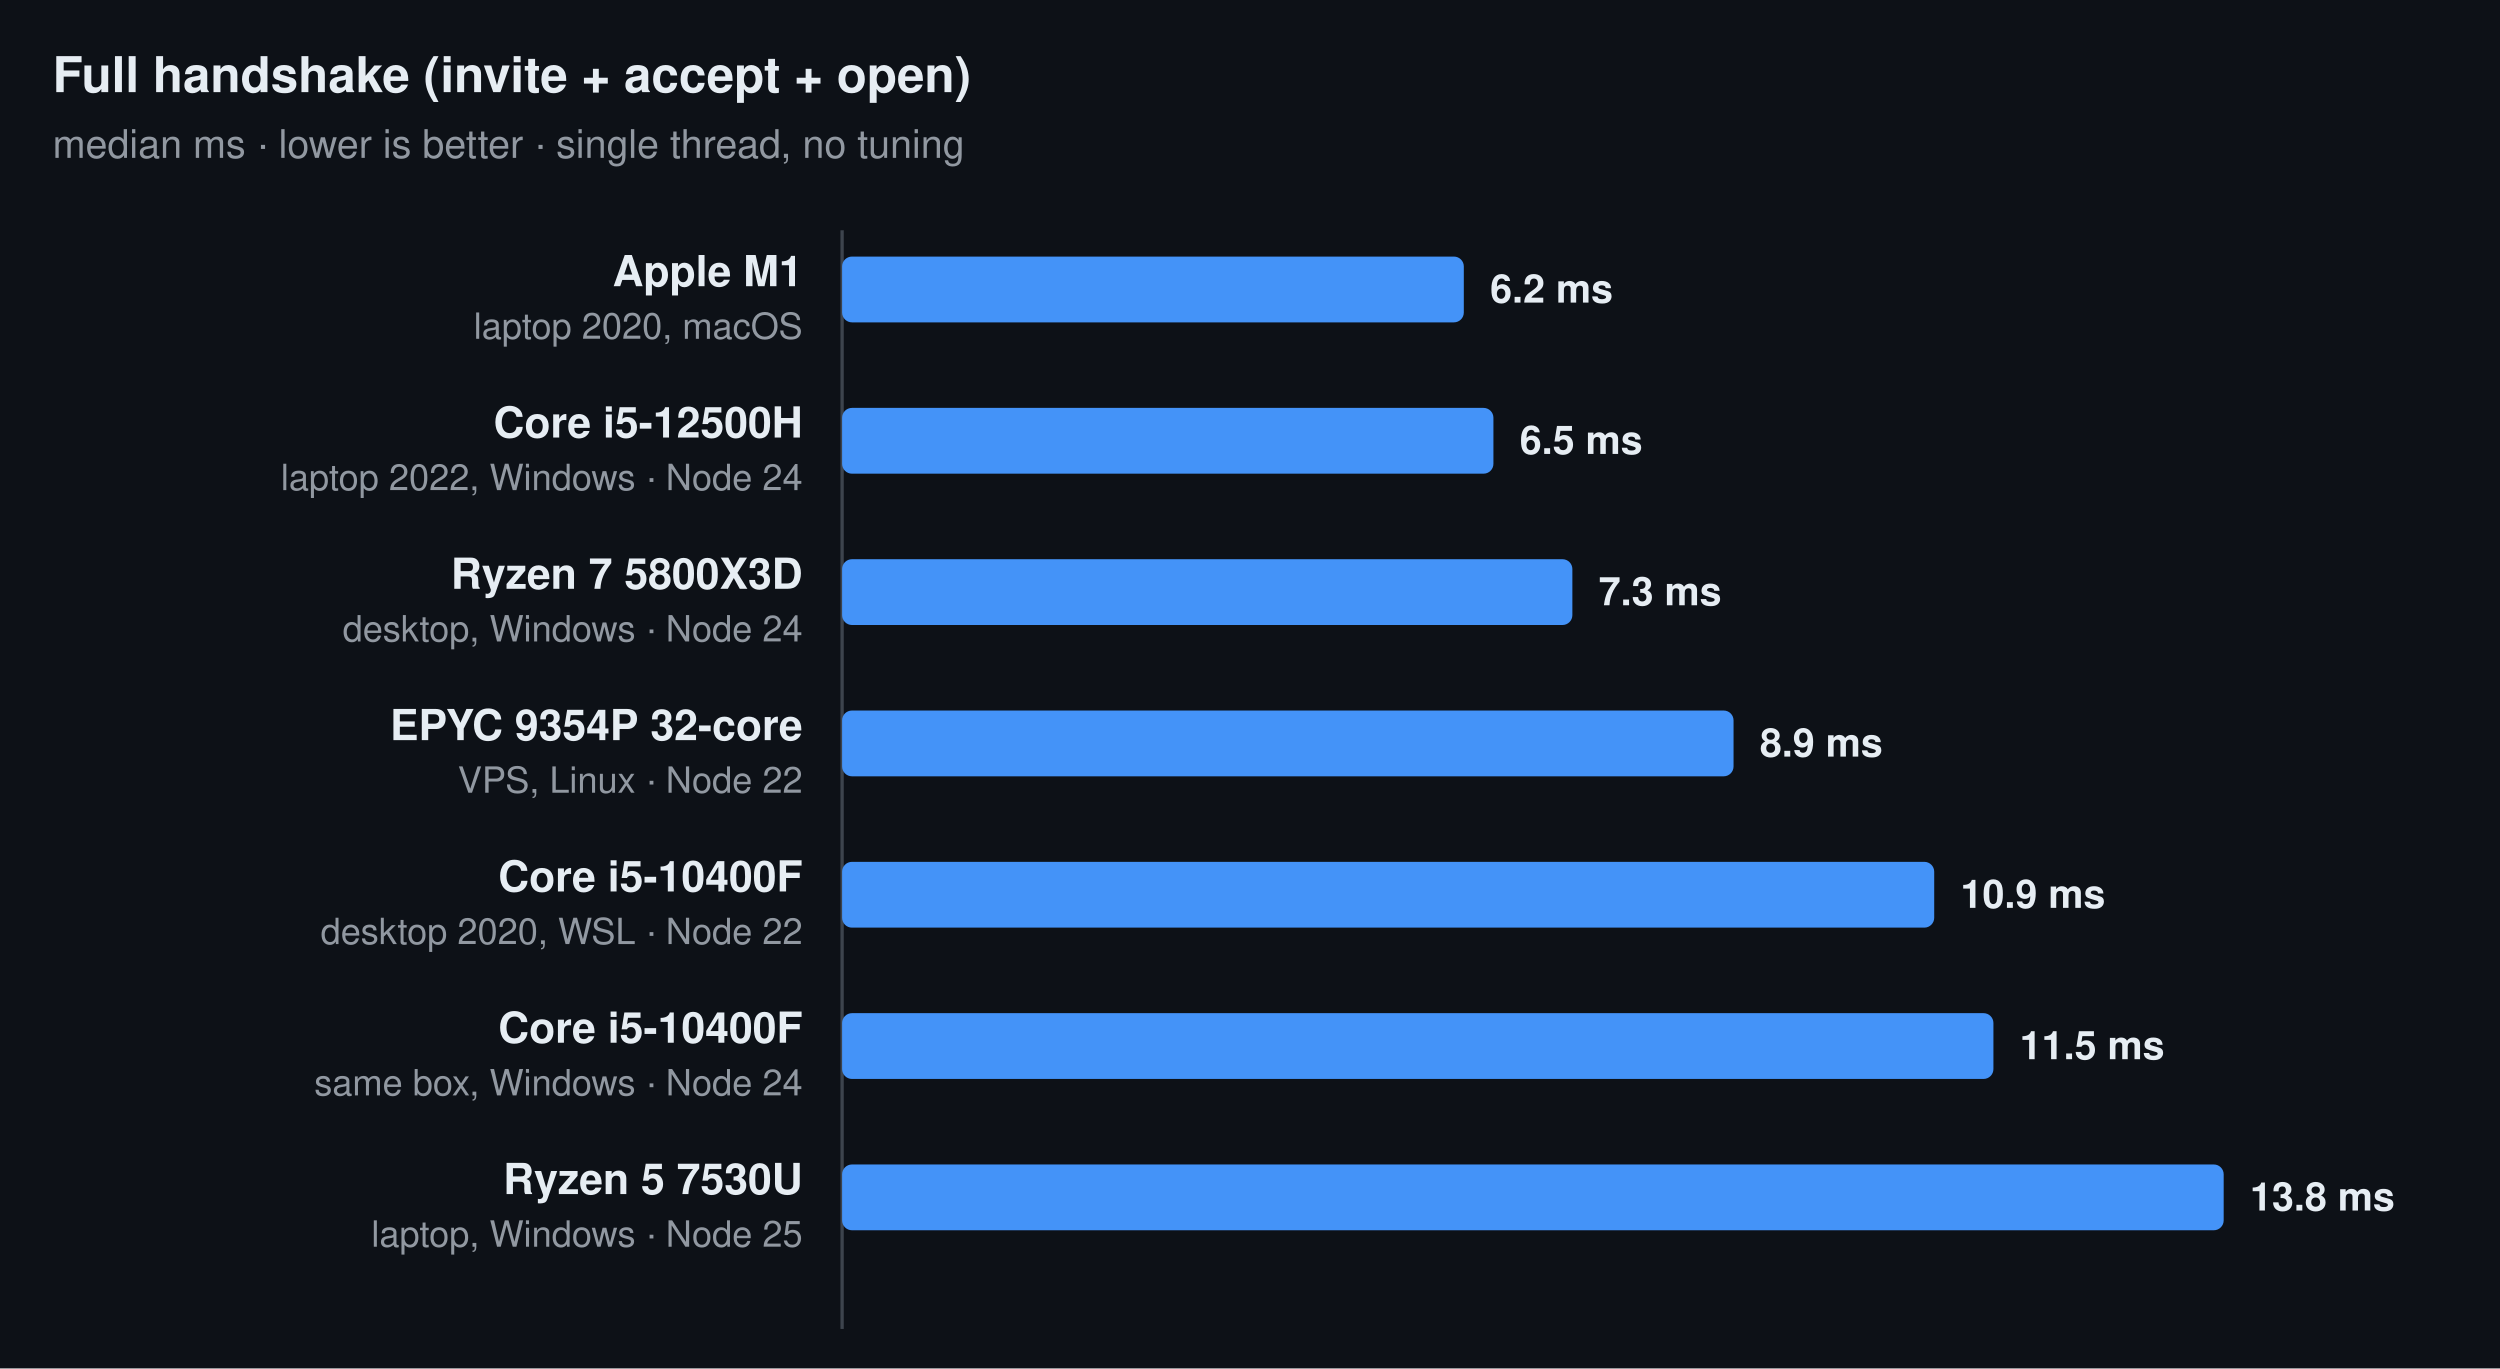
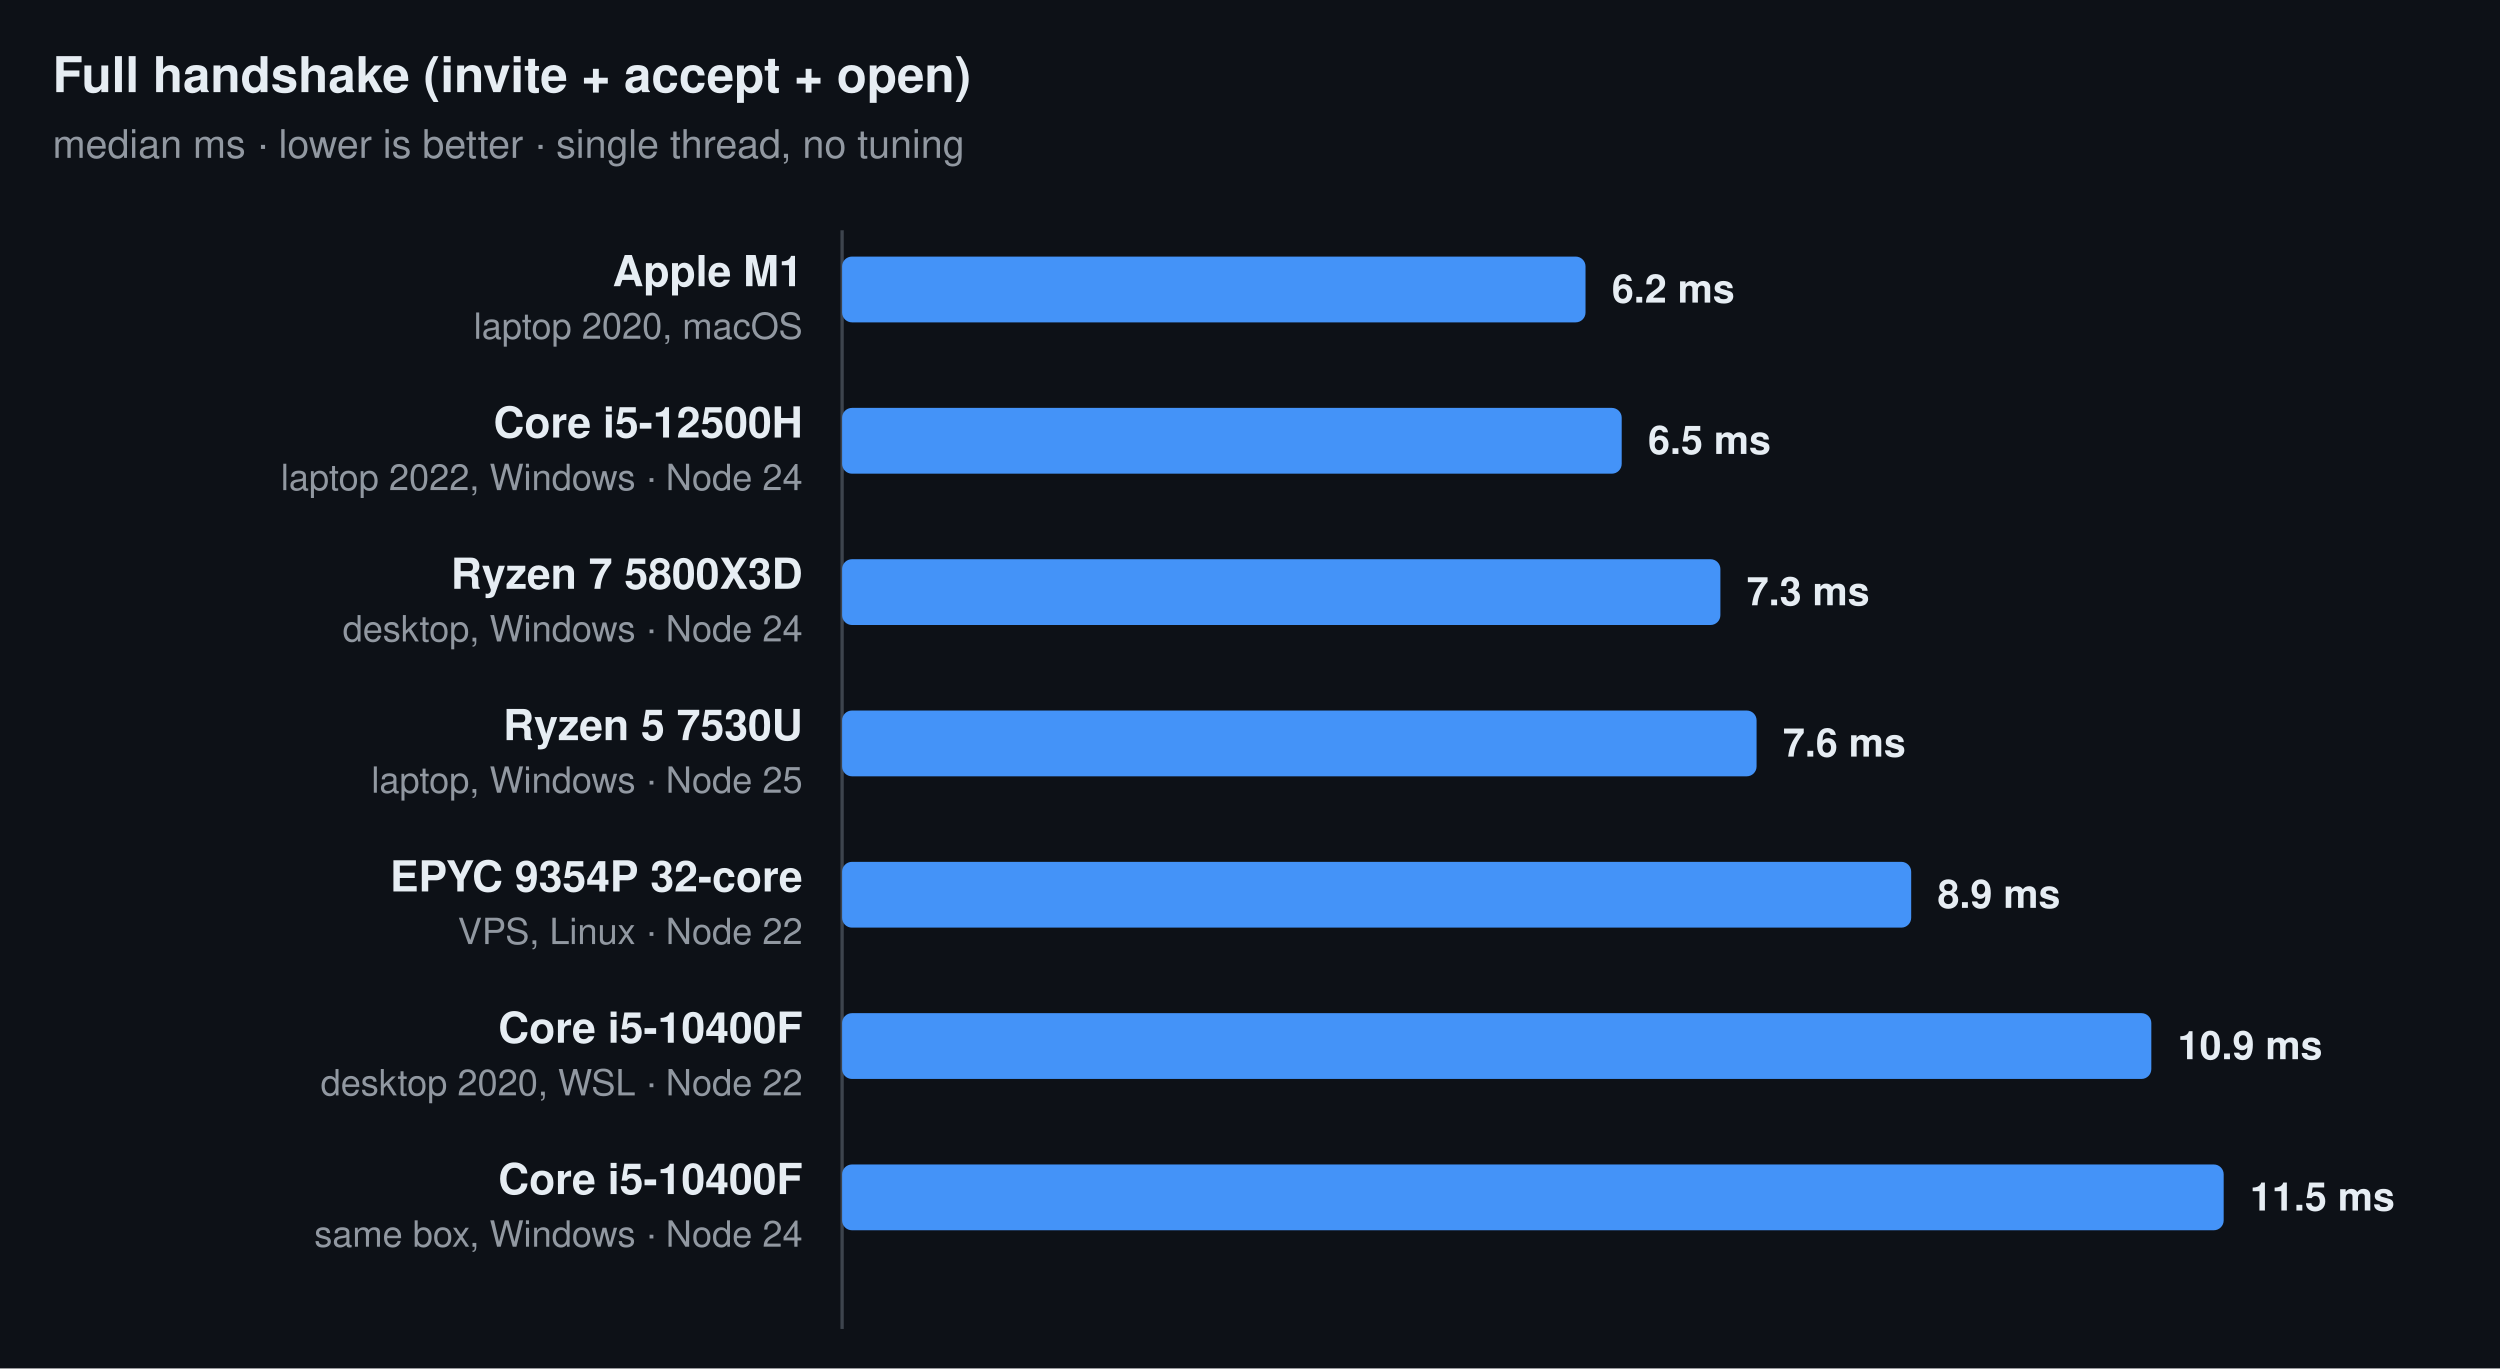
<svg xmlns="http://www.w3.org/2000/svg" width="760" height="416" viewBox="0 0 760 416" role="img" aria-label="Full handshake (invite + accept + open), median milliseconds per machine, lower is better">
  <rect width="760" height="416" fill="#0d1117" />
  <text x="16" y="28" font-family="-apple-system,BlinkMacSystemFont,'Segoe UI',Helvetica,Arial,sans-serif" font-size="15" font-weight="700" fill="#e6edf3">Full handshake (invite + accept + open)</text>
  <text x="16" y="48" font-family="-apple-system,BlinkMacSystemFont,'Segoe UI',Helvetica,Arial,sans-serif" font-size="12" fill="#9198a1">median ms · lower is better · single thread, no tuning</text>
  <line x1="256" y1="70" x2="256" y2="404" stroke="#3d444d" stroke-width="1" />
  <text x="244" y="87" text-anchor="end" font-family="-apple-system,BlinkMacSystemFont,'Segoe UI',Helvetica,Arial,sans-serif" font-size="13" font-weight="600" fill="#e6edf3">Apple M1</text>
  <text x="244" y="103" text-anchor="end" font-family="-apple-system,BlinkMacSystemFont,'Segoe UI',Helvetica,Arial,sans-serif" font-size="11" fill="#9198a1">laptop 2020, macOS</text>
-   <rect x="256" y="78" width="189" height="20" rx="3" fill="#4493f8" />
-   <text x="453" y="92" font-family="-apple-system,BlinkMacSystemFont,'Segoe UI',Helvetica,Arial,sans-serif" font-size="12" font-weight="600" fill="#e6edf3">6.2 ms</text>
+   <rect x="256" y="78" width="226" height="20" rx="3" fill="#4493f8" />
+   <text x="490" y="92" font-family="-apple-system,BlinkMacSystemFont,'Segoe UI',Helvetica,Arial,sans-serif" font-size="12" font-weight="600" fill="#e6edf3">6.2 ms</text>
  <text x="244" y="133" text-anchor="end" font-family="-apple-system,BlinkMacSystemFont,'Segoe UI',Helvetica,Arial,sans-serif" font-size="13" font-weight="600" fill="#e6edf3">Core i5-12500H</text>
  <text x="244" y="149" text-anchor="end" font-family="-apple-system,BlinkMacSystemFont,'Segoe UI',Helvetica,Arial,sans-serif" font-size="11" fill="#9198a1">laptop 2022, Windows · Node 24</text>
-   <rect x="256" y="124" width="198" height="20" rx="3" fill="#4493f8" />
-   <text x="462" y="138" font-family="-apple-system,BlinkMacSystemFont,'Segoe UI',Helvetica,Arial,sans-serif" font-size="12" font-weight="600" fill="#e6edf3">6.5 ms</text>
+   <rect x="256" y="124" width="237" height="20" rx="3" fill="#4493f8" />
+   <text x="501" y="138" font-family="-apple-system,BlinkMacSystemFont,'Segoe UI',Helvetica,Arial,sans-serif" font-size="12" font-weight="600" fill="#e6edf3">6.5 ms</text>
  <text x="244" y="179" text-anchor="end" font-family="-apple-system,BlinkMacSystemFont,'Segoe UI',Helvetica,Arial,sans-serif" font-size="13" font-weight="600" fill="#e6edf3">Ryzen 7 5800X3D</text>
  <text x="244" y="195" text-anchor="end" font-family="-apple-system,BlinkMacSystemFont,'Segoe UI',Helvetica,Arial,sans-serif" font-size="11" fill="#9198a1">desktop, Windows · Node 24</text>
-   <rect x="256" y="170" width="222" height="20" rx="3" fill="#4493f8" />
-   <text x="486" y="184" font-family="-apple-system,BlinkMacSystemFont,'Segoe UI',Helvetica,Arial,sans-serif" font-size="12" font-weight="600" fill="#e6edf3">7.3 ms</text>
-   <text x="244" y="225" text-anchor="end" font-family="-apple-system,BlinkMacSystemFont,'Segoe UI',Helvetica,Arial,sans-serif" font-size="13" font-weight="600" fill="#e6edf3">EPYC 9354P 32-core</text>
-   <text x="244" y="241" text-anchor="end" font-family="-apple-system,BlinkMacSystemFont,'Segoe UI',Helvetica,Arial,sans-serif" font-size="11" fill="#9198a1">VPS, Linux · Node 22</text>
-   <rect x="256" y="216" width="271" height="20" rx="3" fill="#4493f8" />
-   <text x="535" y="230" font-family="-apple-system,BlinkMacSystemFont,'Segoe UI',Helvetica,Arial,sans-serif" font-size="12" font-weight="600" fill="#e6edf3">8.9 ms</text>
-   <text x="244" y="271" text-anchor="end" font-family="-apple-system,BlinkMacSystemFont,'Segoe UI',Helvetica,Arial,sans-serif" font-size="13" font-weight="600" fill="#e6edf3">Core i5-10400F</text>
-   <text x="244" y="287" text-anchor="end" font-family="-apple-system,BlinkMacSystemFont,'Segoe UI',Helvetica,Arial,sans-serif" font-size="11" fill="#9198a1">desktop 2020, WSL · Node 22</text>
-   <rect x="256" y="262" width="332" height="20" rx="3" fill="#4493f8" />
-   <text x="596" y="276" font-family="-apple-system,BlinkMacSystemFont,'Segoe UI',Helvetica,Arial,sans-serif" font-size="12" font-weight="600" fill="#e6edf3">10.9 ms</text>
+   <rect x="256" y="170" width="267" height="20" rx="3" fill="#4493f8" />
+   <text x="531" y="184" font-family="-apple-system,BlinkMacSystemFont,'Segoe UI',Helvetica,Arial,sans-serif" font-size="12" font-weight="600" fill="#e6edf3">7.3 ms</text>
+   <text x="244" y="225" text-anchor="end" font-family="-apple-system,BlinkMacSystemFont,'Segoe UI',Helvetica,Arial,sans-serif" font-size="13" font-weight="600" fill="#e6edf3">Ryzen 5 7530U</text>
+   <text x="244" y="241" text-anchor="end" font-family="-apple-system,BlinkMacSystemFont,'Segoe UI',Helvetica,Arial,sans-serif" font-size="11" fill="#9198a1">laptop, Windows · Node 25</text>
+   <rect x="256" y="216" width="278" height="20" rx="3" fill="#4493f8" />
+   <text x="542" y="230" font-family="-apple-system,BlinkMacSystemFont,'Segoe UI',Helvetica,Arial,sans-serif" font-size="12" font-weight="600" fill="#e6edf3">7.6 ms</text>
+   <text x="244" y="271" text-anchor="end" font-family="-apple-system,BlinkMacSystemFont,'Segoe UI',Helvetica,Arial,sans-serif" font-size="13" font-weight="600" fill="#e6edf3">EPYC 9354P 32-core</text>
+   <text x="244" y="287" text-anchor="end" font-family="-apple-system,BlinkMacSystemFont,'Segoe UI',Helvetica,Arial,sans-serif" font-size="11" fill="#9198a1">VPS, Linux · Node 22</text>
+   <rect x="256" y="262" width="325" height="20" rx="3" fill="#4493f8" />
+   <text x="589" y="276" font-family="-apple-system,BlinkMacSystemFont,'Segoe UI',Helvetica,Arial,sans-serif" font-size="12" font-weight="600" fill="#e6edf3">8.9 ms</text>
  <text x="244" y="317" text-anchor="end" font-family="-apple-system,BlinkMacSystemFont,'Segoe UI',Helvetica,Arial,sans-serif" font-size="13" font-weight="600" fill="#e6edf3">Core i5-10400F</text>
-   <text x="244" y="333" text-anchor="end" font-family="-apple-system,BlinkMacSystemFont,'Segoe UI',Helvetica,Arial,sans-serif" font-size="11" fill="#9198a1">same box, Windows · Node 24</text>
-   <rect x="256" y="308" width="350" height="20" rx="3" fill="#4493f8" />
-   <text x="614" y="322" font-family="-apple-system,BlinkMacSystemFont,'Segoe UI',Helvetica,Arial,sans-serif" font-size="12" font-weight="600" fill="#e6edf3">11.5 ms</text>
-   <text x="244" y="363" text-anchor="end" font-family="-apple-system,BlinkMacSystemFont,'Segoe UI',Helvetica,Arial,sans-serif" font-size="13" font-weight="600" fill="#e6edf3">Ryzen 5 7530U</text>
-   <text x="244" y="379" text-anchor="end" font-family="-apple-system,BlinkMacSystemFont,'Segoe UI',Helvetica,Arial,sans-serif" font-size="11" fill="#9198a1">laptop, Windows · Node 25</text>
+   <text x="244" y="333" text-anchor="end" font-family="-apple-system,BlinkMacSystemFont,'Segoe UI',Helvetica,Arial,sans-serif" font-size="11" fill="#9198a1">desktop 2020, WSL · Node 22</text>
+   <rect x="256" y="308" width="398" height="20" rx="3" fill="#4493f8" />
+   <text x="662" y="322" font-family="-apple-system,BlinkMacSystemFont,'Segoe UI',Helvetica,Arial,sans-serif" font-size="12" font-weight="600" fill="#e6edf3">10.9 ms</text>
+   <text x="244" y="363" text-anchor="end" font-family="-apple-system,BlinkMacSystemFont,'Segoe UI',Helvetica,Arial,sans-serif" font-size="13" font-weight="600" fill="#e6edf3">Core i5-10400F</text>
+   <text x="244" y="379" text-anchor="end" font-family="-apple-system,BlinkMacSystemFont,'Segoe UI',Helvetica,Arial,sans-serif" font-size="11" fill="#9198a1">same box, Windows · Node 24</text>
  <rect x="256" y="354" width="420" height="20" rx="3" fill="#4493f8" />
-   <text x="684" y="368" font-family="-apple-system,BlinkMacSystemFont,'Segoe UI',Helvetica,Arial,sans-serif" font-size="12" font-weight="600" fill="#e6edf3">13.8 ms</text>
+   <text x="684" y="368" font-family="-apple-system,BlinkMacSystemFont,'Segoe UI',Helvetica,Arial,sans-serif" font-size="12" font-weight="600" fill="#e6edf3">11.5 ms</text>
</svg>
